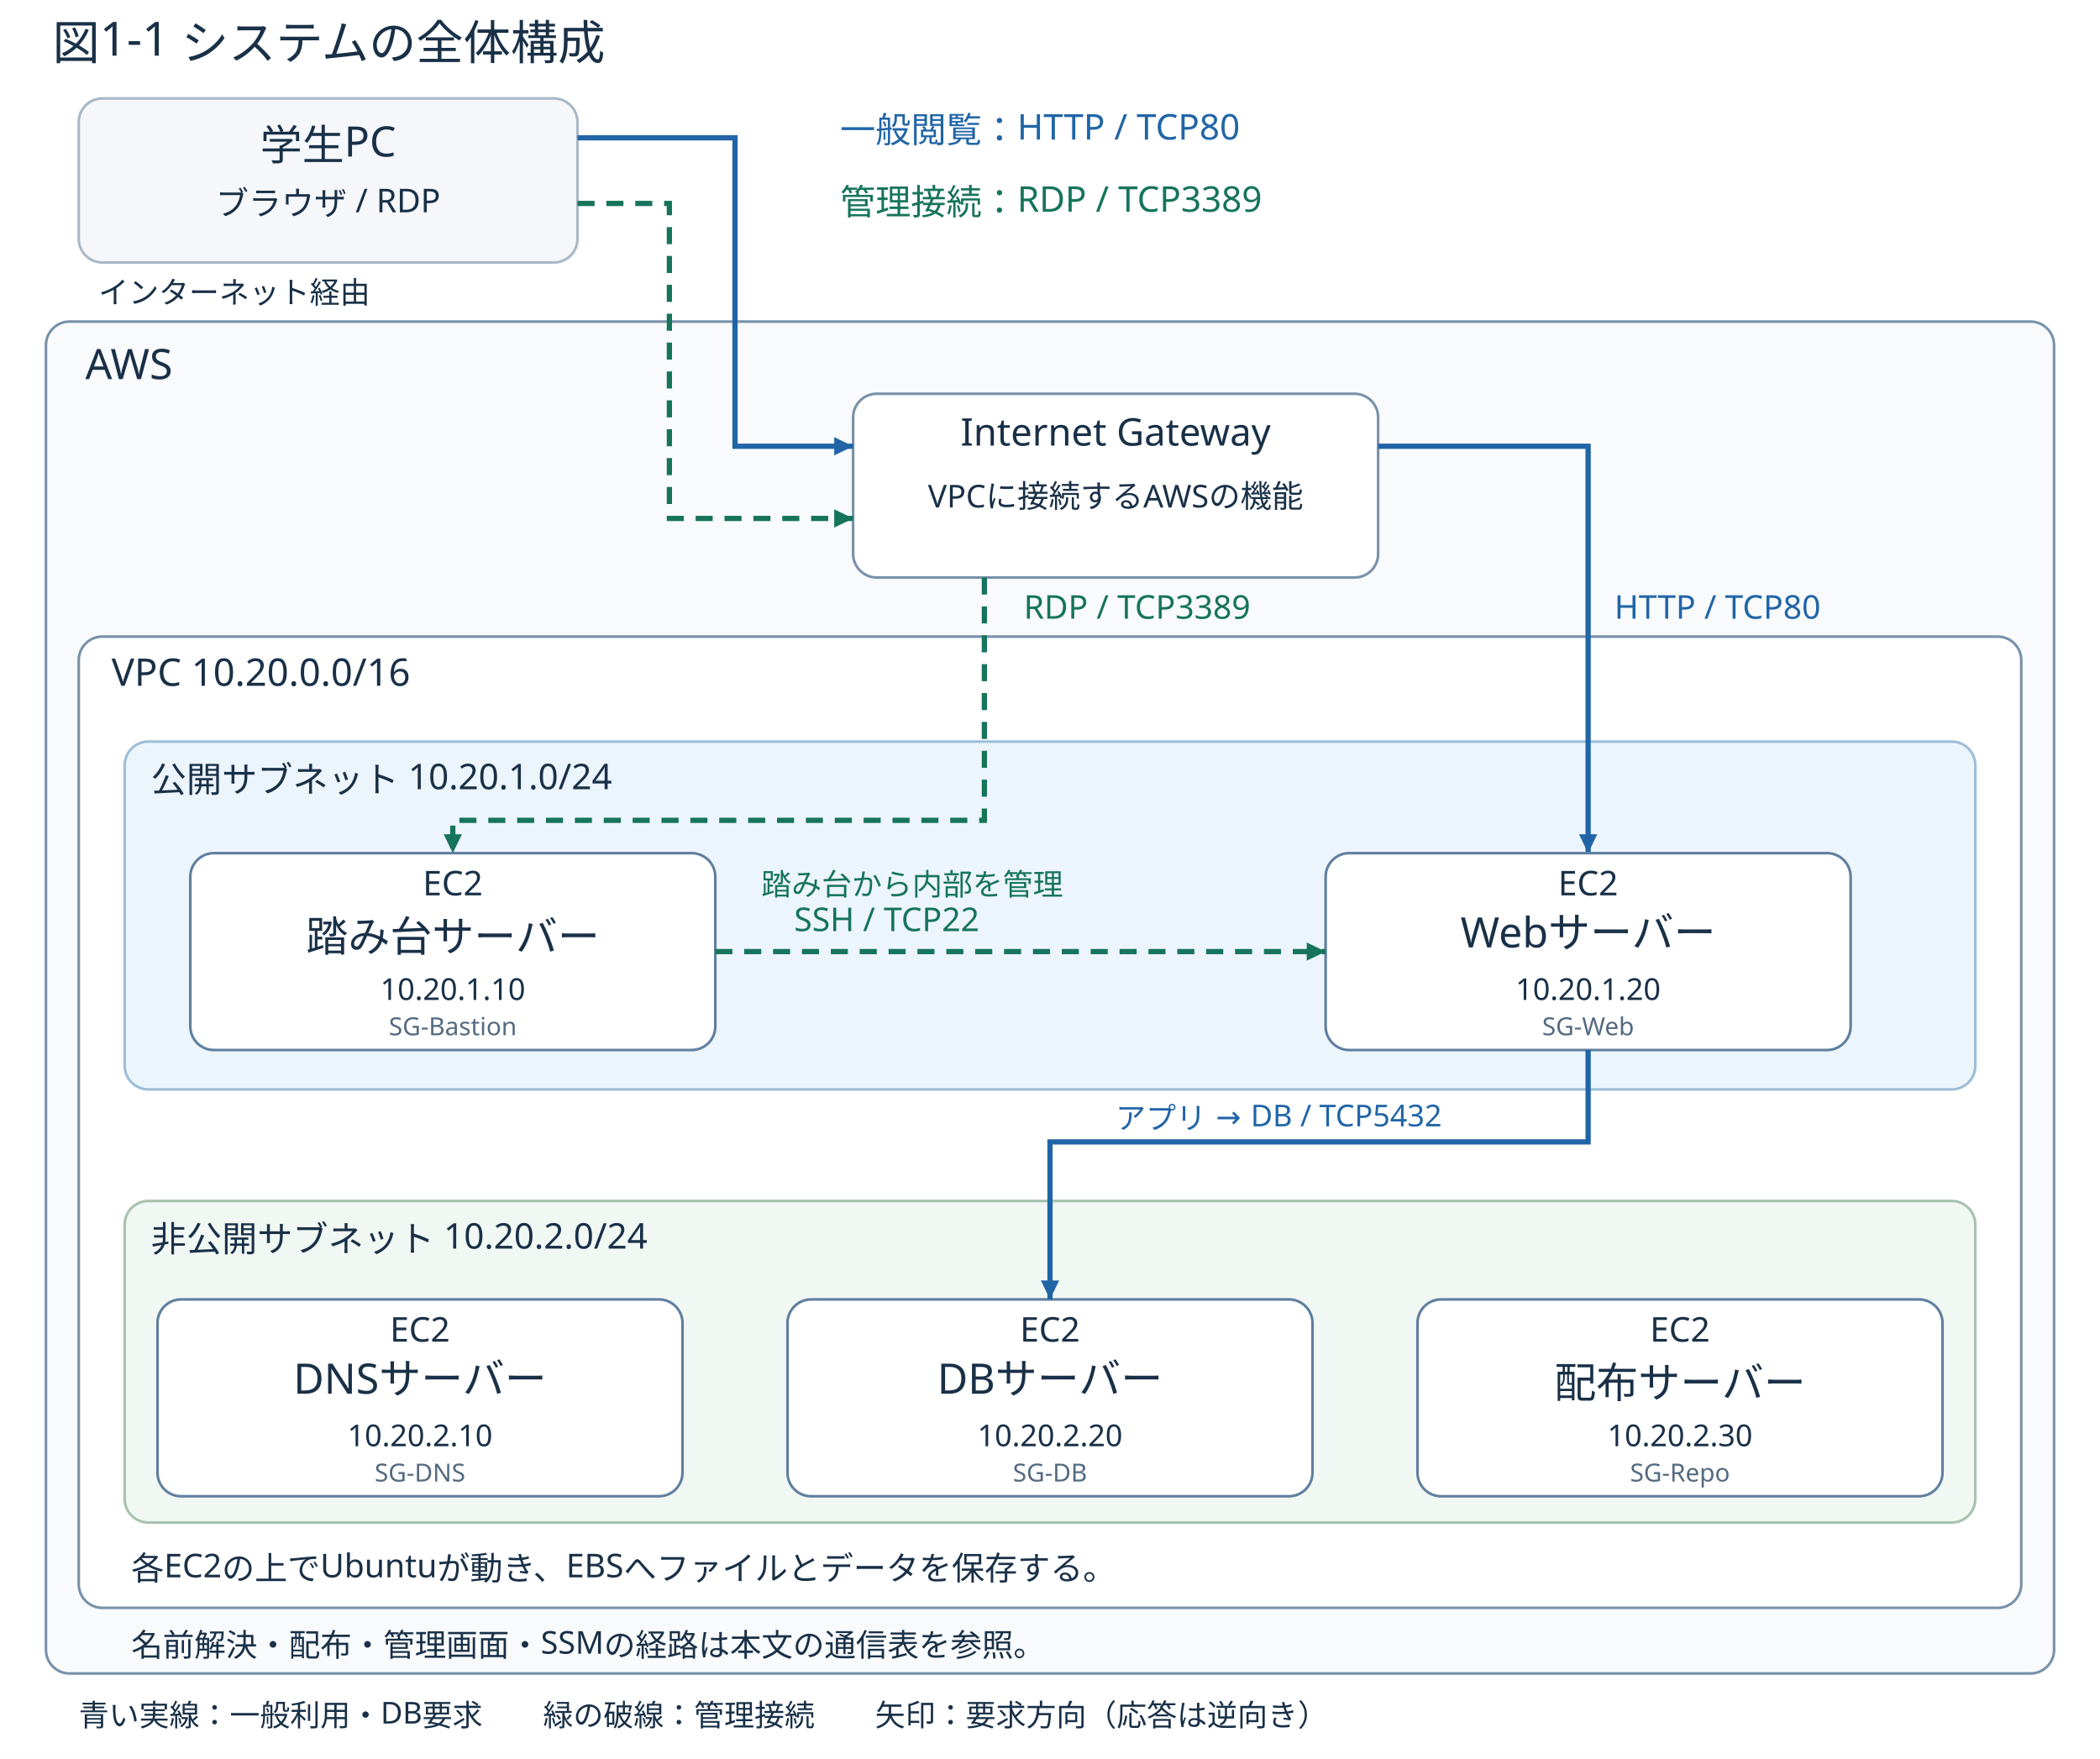
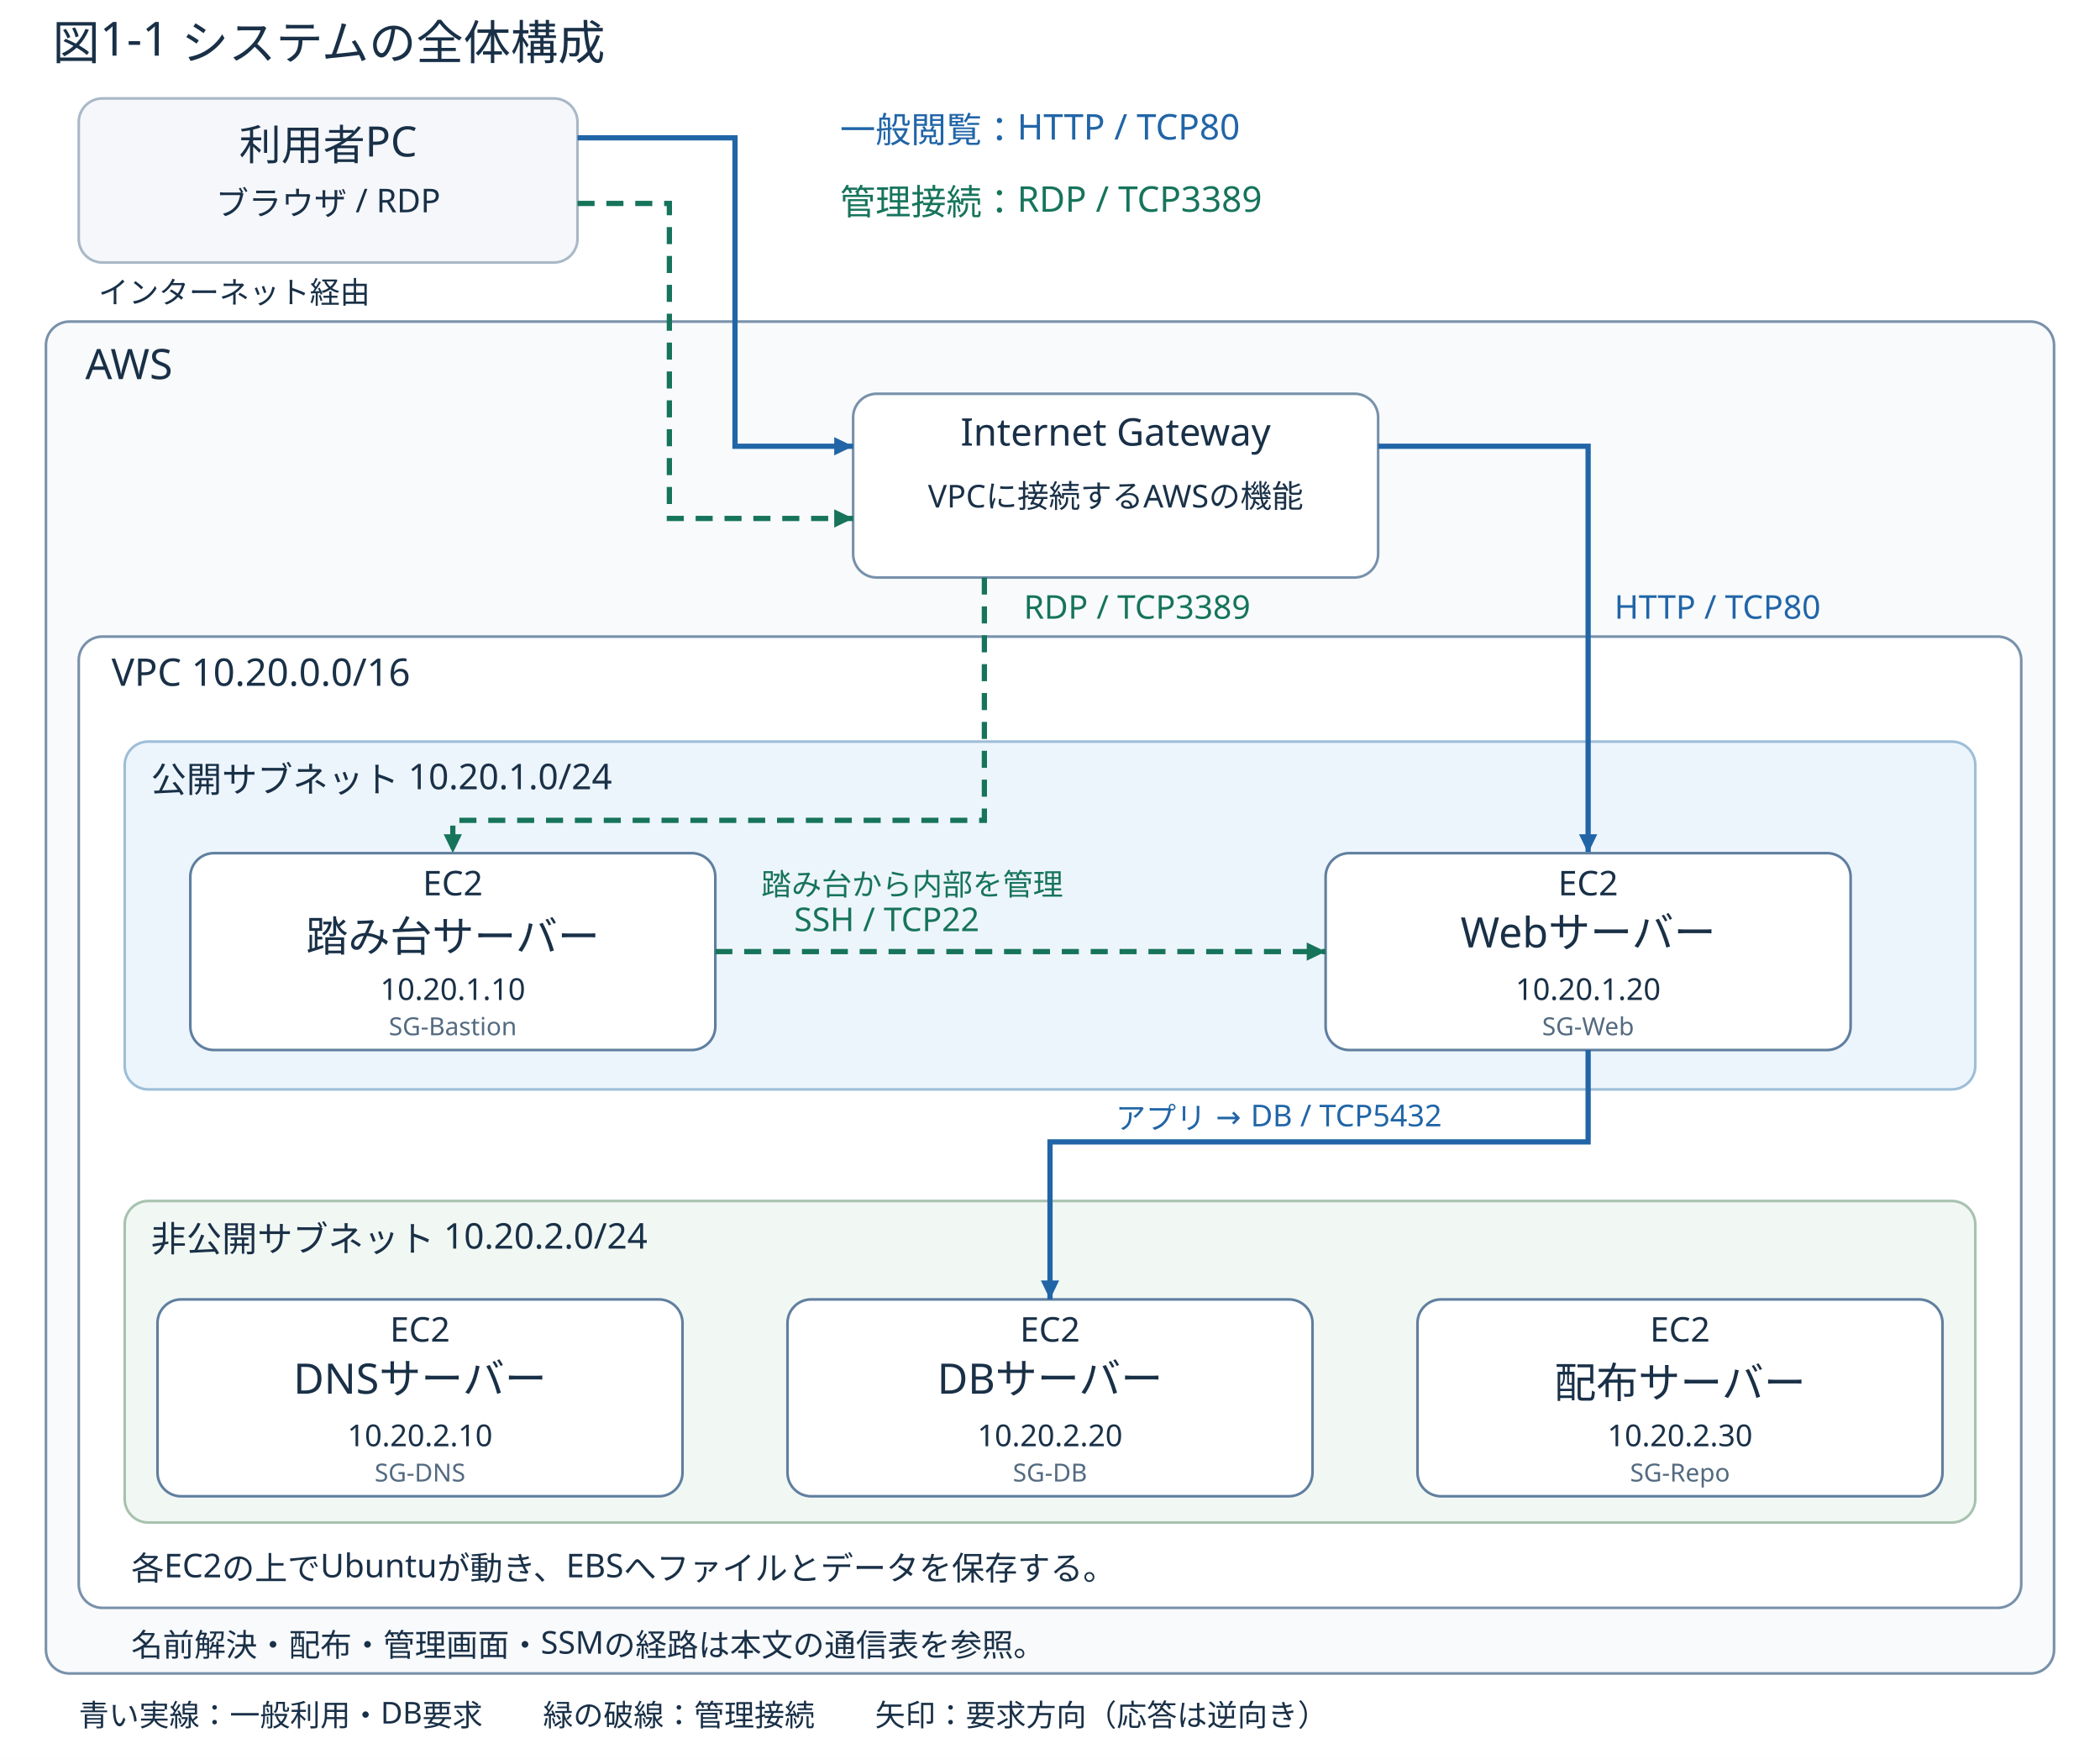
<svg xmlns="http://www.w3.org/2000/svg" width="1600" height="1340" viewBox="0 0 1600 1340" role="img">
  <rect width="100%" height="100%" fill="white" />
  <text x="40" y="14" fill="#193047" font-family="Noto Sans JP, sans-serif" font-size="36" dominant-baseline="text-before-edge" text-anchor="start">図1-1  システムの全体構成</text>
  <rect x="60" y="75" width="380" height="125" rx="18" fill="#f5f7fa" stroke="#a9b8c7" stroke-width="2" />
-   <text x="250" y="94" fill="#193047" font-family="Noto Sans JP, sans-serif" font-size="32" dominant-baseline="text-before-edge" text-anchor="middle">学生PC</text>
+   <text x="250" y="94" fill="#193047" font-family="Noto Sans JP, sans-serif" font-size="32" dominant-baseline="text-before-edge" text-anchor="middle">利用者PC</text>
  <text x="250" y="142" fill="#193047" font-family="Noto Sans JP, sans-serif" font-size="25" dominant-baseline="text-before-edge" text-anchor="middle">ブラウザ / RDP</text>
  <text x="640" y="85" fill="#2165a7" font-family="Noto Sans JP, sans-serif" font-size="27" dominant-baseline="text-before-edge" text-anchor="start">一般閲覧：HTTP / TCP80</text>
  <text x="640" y="140" fill="#16745b" font-family="Noto Sans JP, sans-serif" font-size="27" dominant-baseline="text-before-edge" text-anchor="start">管理接続：RDP / TCP3389</text>
  <text x="75" y="211" fill="#193047" font-family="Noto Sans JP, sans-serif" font-size="23" dominant-baseline="text-before-edge" text-anchor="start">インターネット経由</text>
  <rect x="35" y="245" width="1530" height="1030" rx="18" fill="#f8fafc" stroke="#7991aa" stroke-width="2" />
  <text x="65" y="264" fill="#193047" font-family="Noto Sans JP, sans-serif" font-size="32" dominant-baseline="text-before-edge" text-anchor="start">AWS</text>
  <rect x="650" y="300" width="400" height="140" rx="18" fill="#ffffff" stroke="#7991aa" stroke-width="2" />
  <text x="850" y="317" fill="#193047" font-family="Noto Sans JP, sans-serif" font-size="29" dominant-baseline="text-before-edge" text-anchor="middle">Internet Gateway</text>
  <text x="850" y="368" fill="#193047" font-family="Noto Sans JP, sans-serif" font-size="24" dominant-baseline="text-before-edge" text-anchor="middle">VPCに接続するAWSの機能</text>
  <polyline points="440,105 560,105 560,340 650,340" fill="none" stroke="#2165a7" stroke-width="4" />
  <polygon points="650,340 635.593,346.959 635.593,333.041" fill="#2165a7" />
  <polyline points="440,155 510,155 510,395 650,395" fill="none" stroke="#16745b" stroke-width="4" stroke-dasharray="13 9" />
  <polygon points="650,395 635.593,401.959 635.593,388.041" fill="#16745b" />
  <rect x="60" y="485" width="1480" height="740" rx="18" fill="#ffffff" stroke="#7991aa" stroke-width="2" />
  <text x="85" y="500" fill="#193047" font-family="Noto Sans JP, sans-serif" font-size="29" dominant-baseline="text-before-edge" text-anchor="start">VPC 10.20.0.0/16</text>
  <rect x="95" y="565" width="1410" height="265" rx="18" fill="#edf5fc" stroke="#9ebed8" stroke-width="2" />
  <text x="115" y="580" fill="#193047" font-family="Noto Sans JP, sans-serif" font-size="27" dominant-baseline="text-before-edge" text-anchor="start">公開サブネット 10.20.1.0/24</text>
  <rect x="95" y="915" width="1410" height="245" rx="18" fill="#f1f7f3" stroke="#a7c2af" stroke-width="2" />
  <text x="115" y="930" fill="#193047" font-family="Noto Sans JP, sans-serif" font-size="27" dominant-baseline="text-before-edge" text-anchor="start">非公開サブネット 10.20.2.0/24</text>
  <polyline points="750,440 750,625 345,625 345,650" fill="none" stroke="#16745b" stroke-width="4" stroke-dasharray="13 9" />
  <polygon points="345,650 338.041,635.593 351.959,635.593" fill="#16745b" />
  <text x="780" y="452" fill="#16745b" font-family="Noto Sans JP, sans-serif" font-size="25" dominant-baseline="text-before-edge" text-anchor="start">RDP / TCP3389</text>
  <polyline points="1050,340 1210,340 1210,650" fill="none" stroke="#2165a7" stroke-width="4" />
  <polygon points="1210,650 1203.041,635.593 1216.959,635.593" fill="#2165a7" />
  <text x="1230" y="452" fill="#2165a7" font-family="Noto Sans JP, sans-serif" font-size="25" dominant-baseline="text-before-edge" text-anchor="start">HTTP / TCP80</text>
  <rect x="145" y="650" width="400" height="150" rx="18" fill="#ffffff" stroke="#607f9f" stroke-width="2" />
  <text x="345.0" y="662" fill="#193047" font-family="Noto Sans JP, sans-serif" font-size="26" dominant-baseline="text-before-edge" text-anchor="middle">EC2</text>
  <text x="345.0" y="697" fill="#193047" font-family="Noto Sans JP, sans-serif" font-size="32" dominant-baseline="text-before-edge" text-anchor="middle">踏み台サーバー</text>
  <text x="345.0" y="744" fill="#193047" font-family="Noto Sans JP, sans-serif" font-size="23" dominant-baseline="text-before-edge" text-anchor="middle">10.20.1.10</text>
  <text x="345.0" y="774" fill="#536a80" font-family="Noto Sans JP, sans-serif" font-size="19" dominant-baseline="text-before-edge" text-anchor="middle">SG-Bastion</text>
  <rect x="1010" y="650" width="400" height="150" rx="18" fill="#ffffff" stroke="#607f9f" stroke-width="2" />
  <text x="1210.0" y="662" fill="#193047" font-family="Noto Sans JP, sans-serif" font-size="26" dominant-baseline="text-before-edge" text-anchor="middle">EC2</text>
  <text x="1210.0" y="697" fill="#193047" font-family="Noto Sans JP, sans-serif" font-size="32" dominant-baseline="text-before-edge" text-anchor="middle">Webサーバー</text>
  <text x="1210.0" y="744" fill="#193047" font-family="Noto Sans JP, sans-serif" font-size="23" dominant-baseline="text-before-edge" text-anchor="middle">10.20.1.20</text>
  <text x="1210.0" y="774" fill="#536a80" font-family="Noto Sans JP, sans-serif" font-size="19" dominant-baseline="text-before-edge" text-anchor="middle">SG-Web</text>
  <rect x="120" y="990" width="400" height="150" rx="18" fill="#ffffff" stroke="#607f9f" stroke-width="2" />
  <text x="320.0" y="1002" fill="#193047" font-family="Noto Sans JP, sans-serif" font-size="26" dominant-baseline="text-before-edge" text-anchor="middle">EC2</text>
  <text x="320.0" y="1037" fill="#193047" font-family="Noto Sans JP, sans-serif" font-size="32" dominant-baseline="text-before-edge" text-anchor="middle">DNSサーバー</text>
  <text x="320.0" y="1084" fill="#193047" font-family="Noto Sans JP, sans-serif" font-size="23" dominant-baseline="text-before-edge" text-anchor="middle">10.20.2.10</text>
  <text x="320.0" y="1114" fill="#536a80" font-family="Noto Sans JP, sans-serif" font-size="19" dominant-baseline="text-before-edge" text-anchor="middle">SG-DNS</text>
  <rect x="600" y="990" width="400" height="150" rx="18" fill="#ffffff" stroke="#607f9f" stroke-width="2" />
  <text x="800.0" y="1002" fill="#193047" font-family="Noto Sans JP, sans-serif" font-size="26" dominant-baseline="text-before-edge" text-anchor="middle">EC2</text>
  <text x="800.0" y="1037" fill="#193047" font-family="Noto Sans JP, sans-serif" font-size="32" dominant-baseline="text-before-edge" text-anchor="middle">DBサーバー</text>
  <text x="800.0" y="1084" fill="#193047" font-family="Noto Sans JP, sans-serif" font-size="23" dominant-baseline="text-before-edge" text-anchor="middle">10.20.2.20</text>
  <text x="800.0" y="1114" fill="#536a80" font-family="Noto Sans JP, sans-serif" font-size="19" dominant-baseline="text-before-edge" text-anchor="middle">SG-DB</text>
  <rect x="1080" y="990" width="400" height="150" rx="18" fill="#ffffff" stroke="#607f9f" stroke-width="2" />
  <text x="1280.0" y="1002" fill="#193047" font-family="Noto Sans JP, sans-serif" font-size="26" dominant-baseline="text-before-edge" text-anchor="middle">EC2</text>
  <text x="1280.0" y="1037" fill="#193047" font-family="Noto Sans JP, sans-serif" font-size="32" dominant-baseline="text-before-edge" text-anchor="middle">配布サーバー</text>
  <text x="1280.0" y="1084" fill="#193047" font-family="Noto Sans JP, sans-serif" font-size="23" dominant-baseline="text-before-edge" text-anchor="middle">10.20.2.30</text>
  <text x="1280.0" y="1114" fill="#536a80" font-family="Noto Sans JP, sans-serif" font-size="19" dominant-baseline="text-before-edge" text-anchor="middle">SG-Repo</text>
  <polyline points="545,725 1010,725" fill="none" stroke="#16745b" stroke-width="4" stroke-dasharray="13 9" />
  <polygon points="1010,725 995.593,731.959 995.593,718.041" fill="#16745b" />
  <text x="580" y="662" fill="#16745b" font-family="Noto Sans JP, sans-serif" font-size="23" dominant-baseline="text-before-edge" text-anchor="start">踏み台から内部を管理</text>
  <text x="605" y="690" fill="#16745b" font-family="Noto Sans JP, sans-serif" font-size="25" dominant-baseline="text-before-edge" text-anchor="start">SSH / TCP22</text>
  <polyline points="1210,800 1210,870 800,870 800,990" fill="none" stroke="#2165a7" stroke-width="4" />
  <polygon points="800,990 793.041,975.593 806.959,975.593" fill="#2165a7" />
  <text x="850" y="840" fill="#2165a7" font-family="Noto Sans JP, sans-serif" font-size="23" dominant-baseline="text-before-edge" text-anchor="start">アプリ → DB / TCP5432</text>
  <text x="100" y="1182" fill="#193047" font-family="Noto Sans JP, sans-serif" font-size="25" dominant-baseline="text-before-edge" text-anchor="start">各EC2の上でUbuntuが動き、EBSへファイルとデータを保存する。</text>
  <text x="100" y="1241" fill="#193047" font-family="Noto Sans JP, sans-serif" font-size="24" dominant-baseline="text-before-edge" text-anchor="start">名前解決・配布・管理画面・SSMの経路は本文の通信表を参照。</text>
  <text x="60" y="1295" fill="#193047" font-family="Noto Sans JP, sans-serif" font-size="23" dominant-baseline="text-before-edge" text-anchor="start">青い実線：一般利用・DB要求　　緑の破線：管理接続　　矢印：要求方向（応答は逆向き）</text>
</svg>
